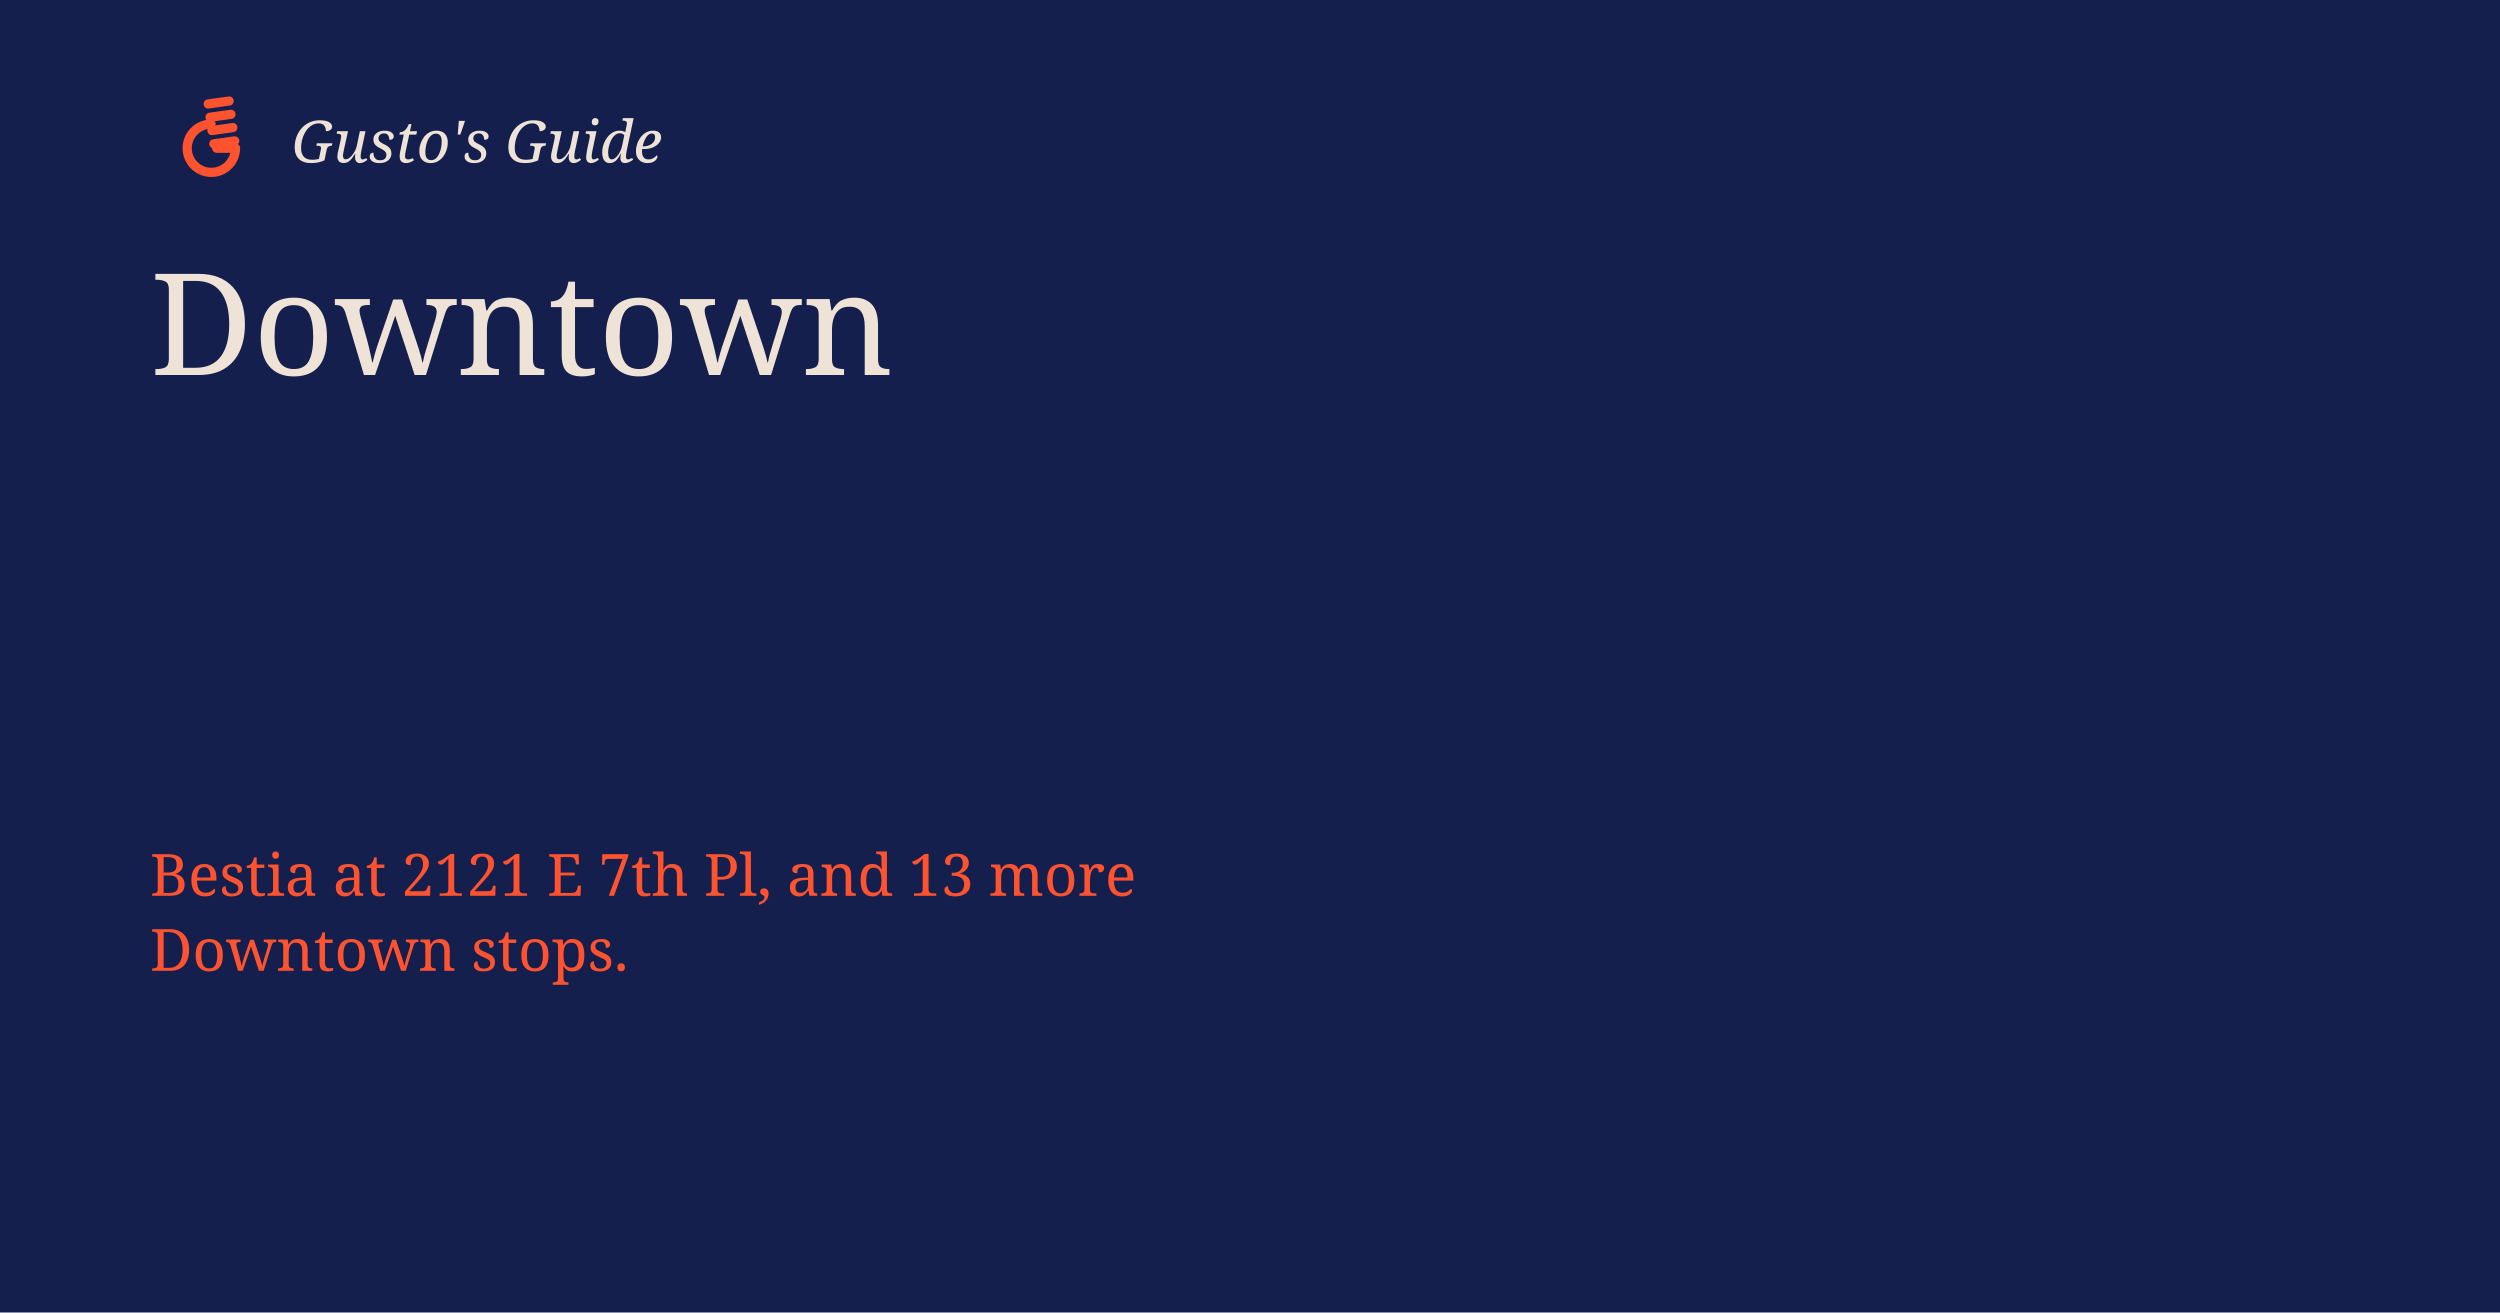
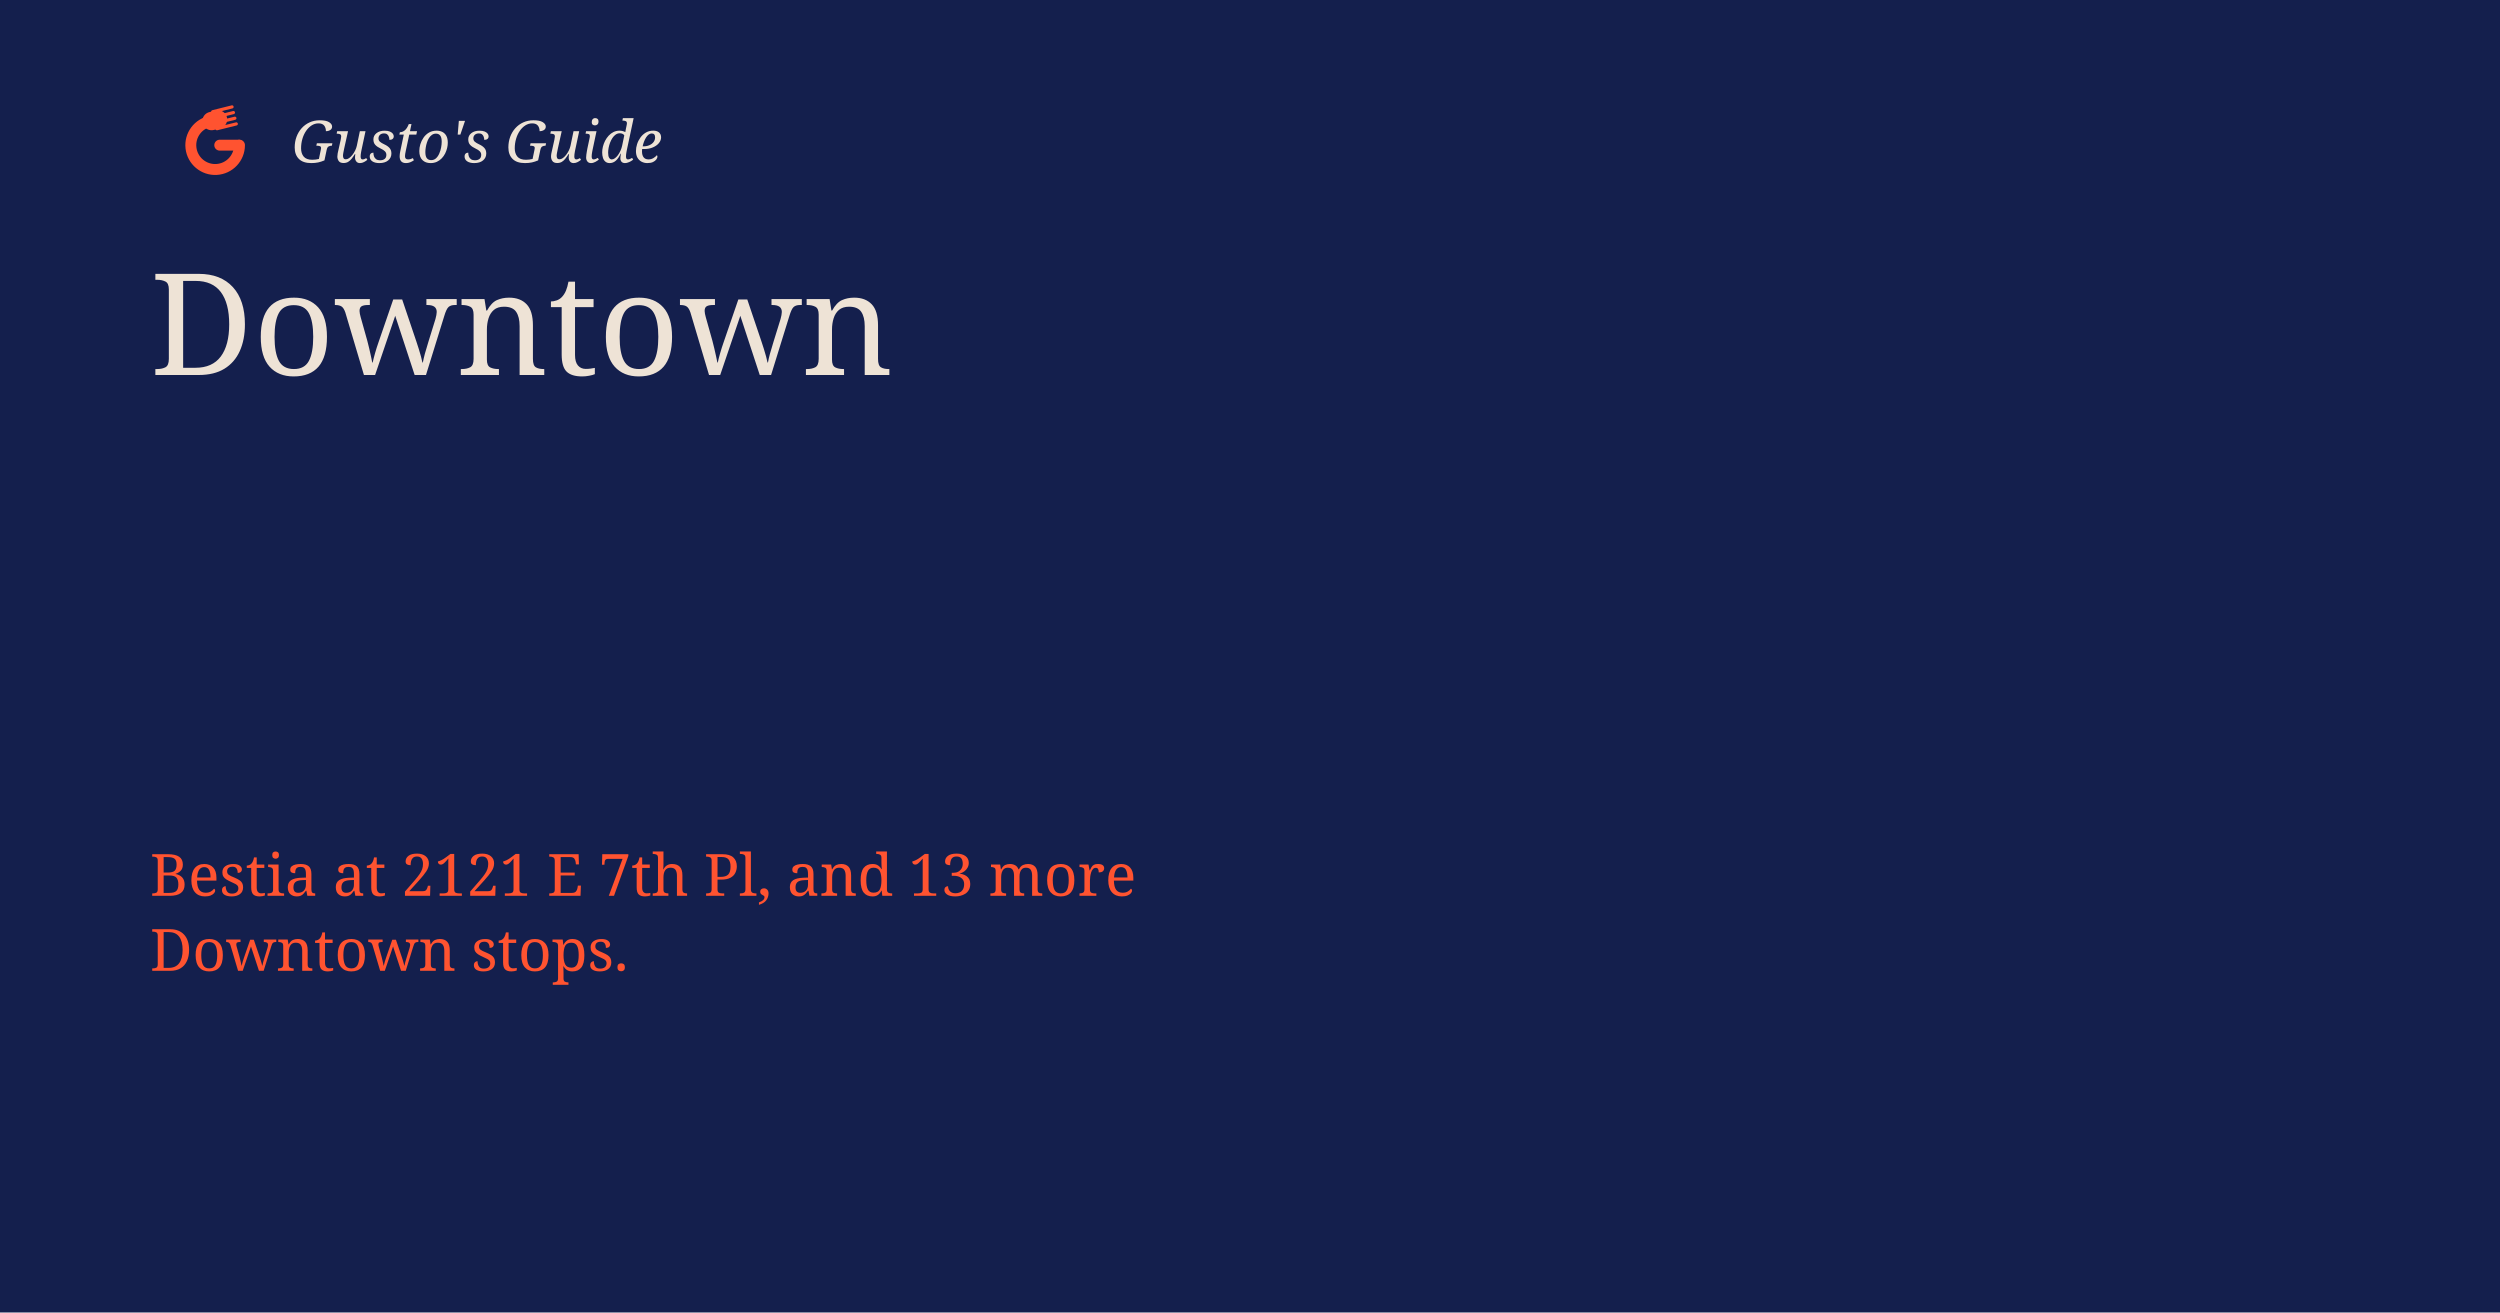
<svg xmlns="http://www.w3.org/2000/svg" width="1200" height="630" viewBox="0 0 1200 630">
  <rect width="1200" height="630" fill="#141F4D" />
  <g transform="translate(72 36) scale(0.92)">
-     <g transform="translate(9.6 -0.99)" fill="none" stroke="#FF5330" stroke-width="4.8" stroke-linecap="round" stroke-linejoin="round">
-       <path d="M 35 39.2 A 12.6 12.6 0 1 1 20.65 26.72 L 22.23 26.5" />
-       <path d="M 35 39.2 L 25.2 39.2" />
-       <path d="M 20.77 16.1 L 31.66 14.57 M 21.74 23.03 L 32.64 21.5 M 22.72 29.97 L 33.61 28.43 M 23.69 36.9 L 34.59 35.37" />
+     <g transform="translate(10.59 -0.99)">
+       <path d="M 36.1 37.6 A 12.7 12.7 0 1 1 21.19 25.09" fill="none" stroke="#FF5330" stroke-width="5.7" stroke-linecap="round" />
+       <path d="M 35.64 37.6 L 25.8 37.6" fill="none" stroke="#FF5330" stroke-width="5.7" stroke-linecap="round" />
+       <path d="M 21.19 25.09 L 22.46 24.78" fill="none" stroke="#FF5330" stroke-width="5.7" stroke-linecap="round" />
+       <path d="M 21.53 25.01 L 24.88 24.17" fill="none" stroke="#FF5330" stroke-width="9.6" stroke-linecap="round" />
+       <path d="M 22.13 20.15 L 32.22 17.63 M 22.86 23.11 L 32.95 20.59 M 23.6 26.06 L 33.69 23.55 M 24.34 29.02 L 34.43 26.51" fill="none" stroke="#FF5330" stroke-width="1.65" stroke-linecap="round" />
    </g>
  </g>
  <text x="140" y="78" fill="#EEE3D6" font-family="Georgia, serif" font-size="28" font-style="italic">Gusto's Guide</text>
  <text x="72" y="180" fill="#EEE3D6" font-family="Georgia, serif" font-size="68">Downtown</text>
  <text x="72" y="430" fill="#FF5330" font-family="Georgia, serif" font-size="28">Bestia at 2121 E 7th Pl, and 13 more</text>
  <text x="72" y="466" fill="#FF5330" font-family="Georgia, serif" font-size="28">Downtown stops.</text>
</svg>
